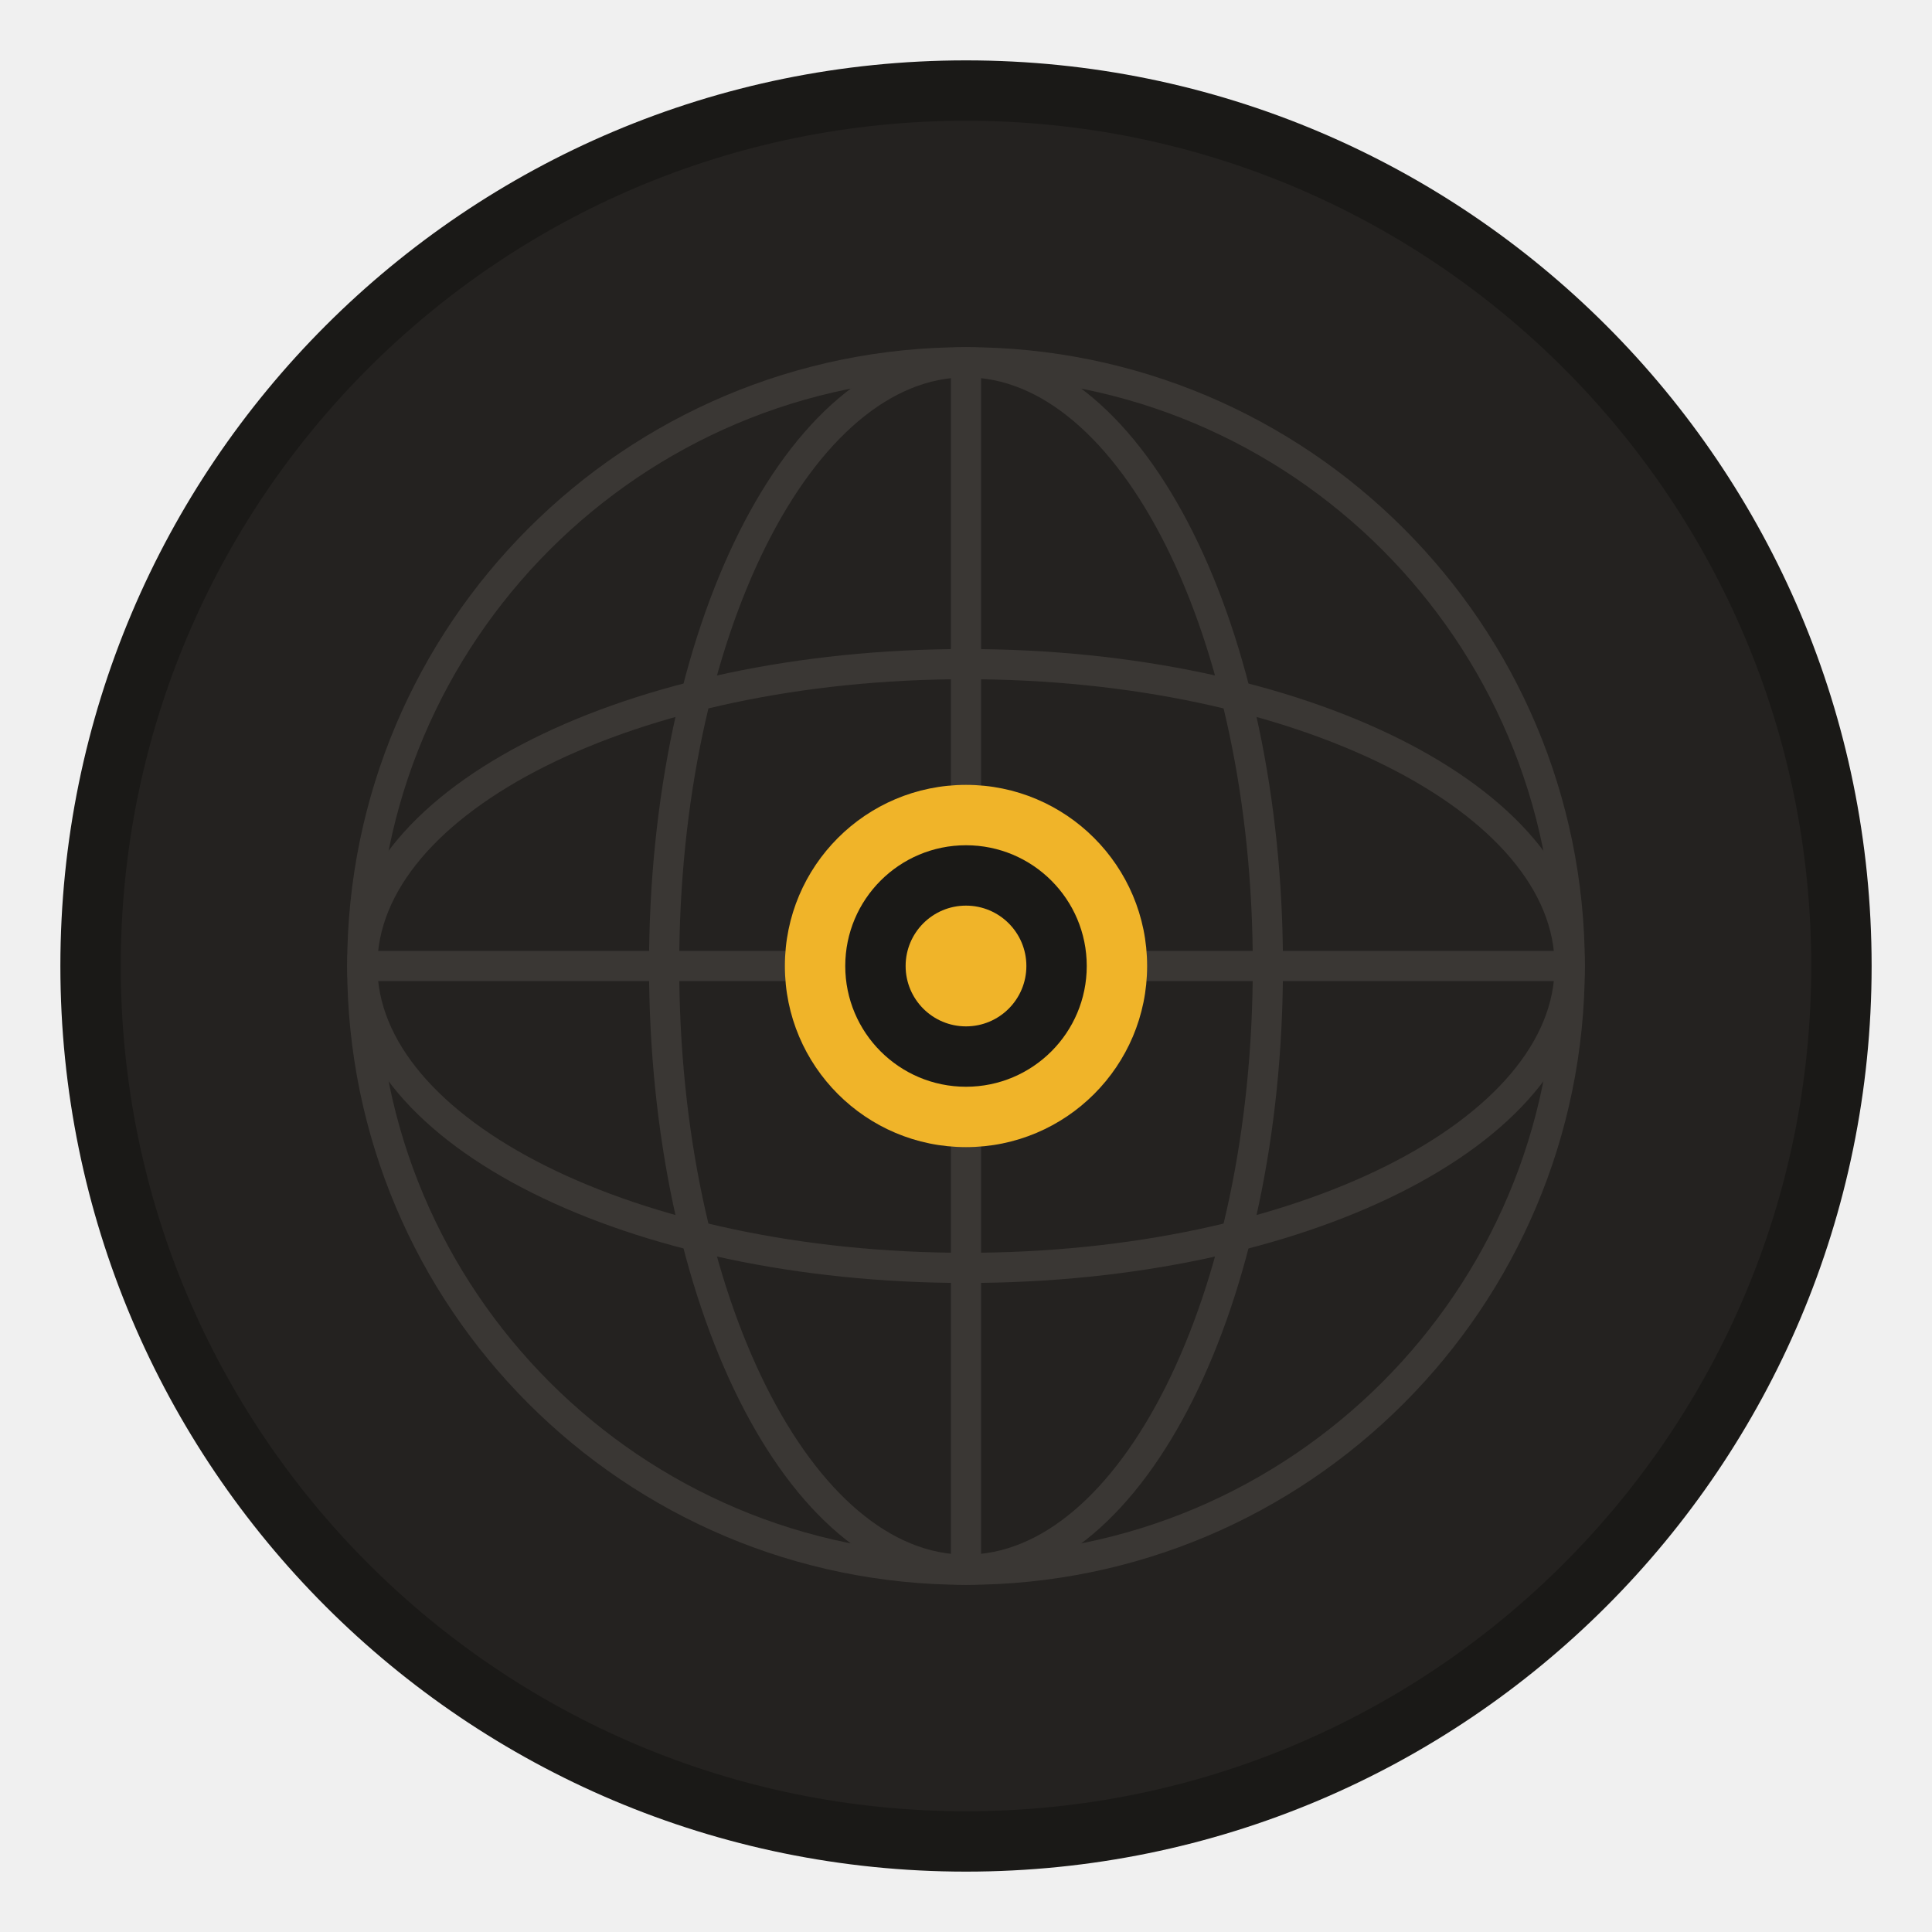
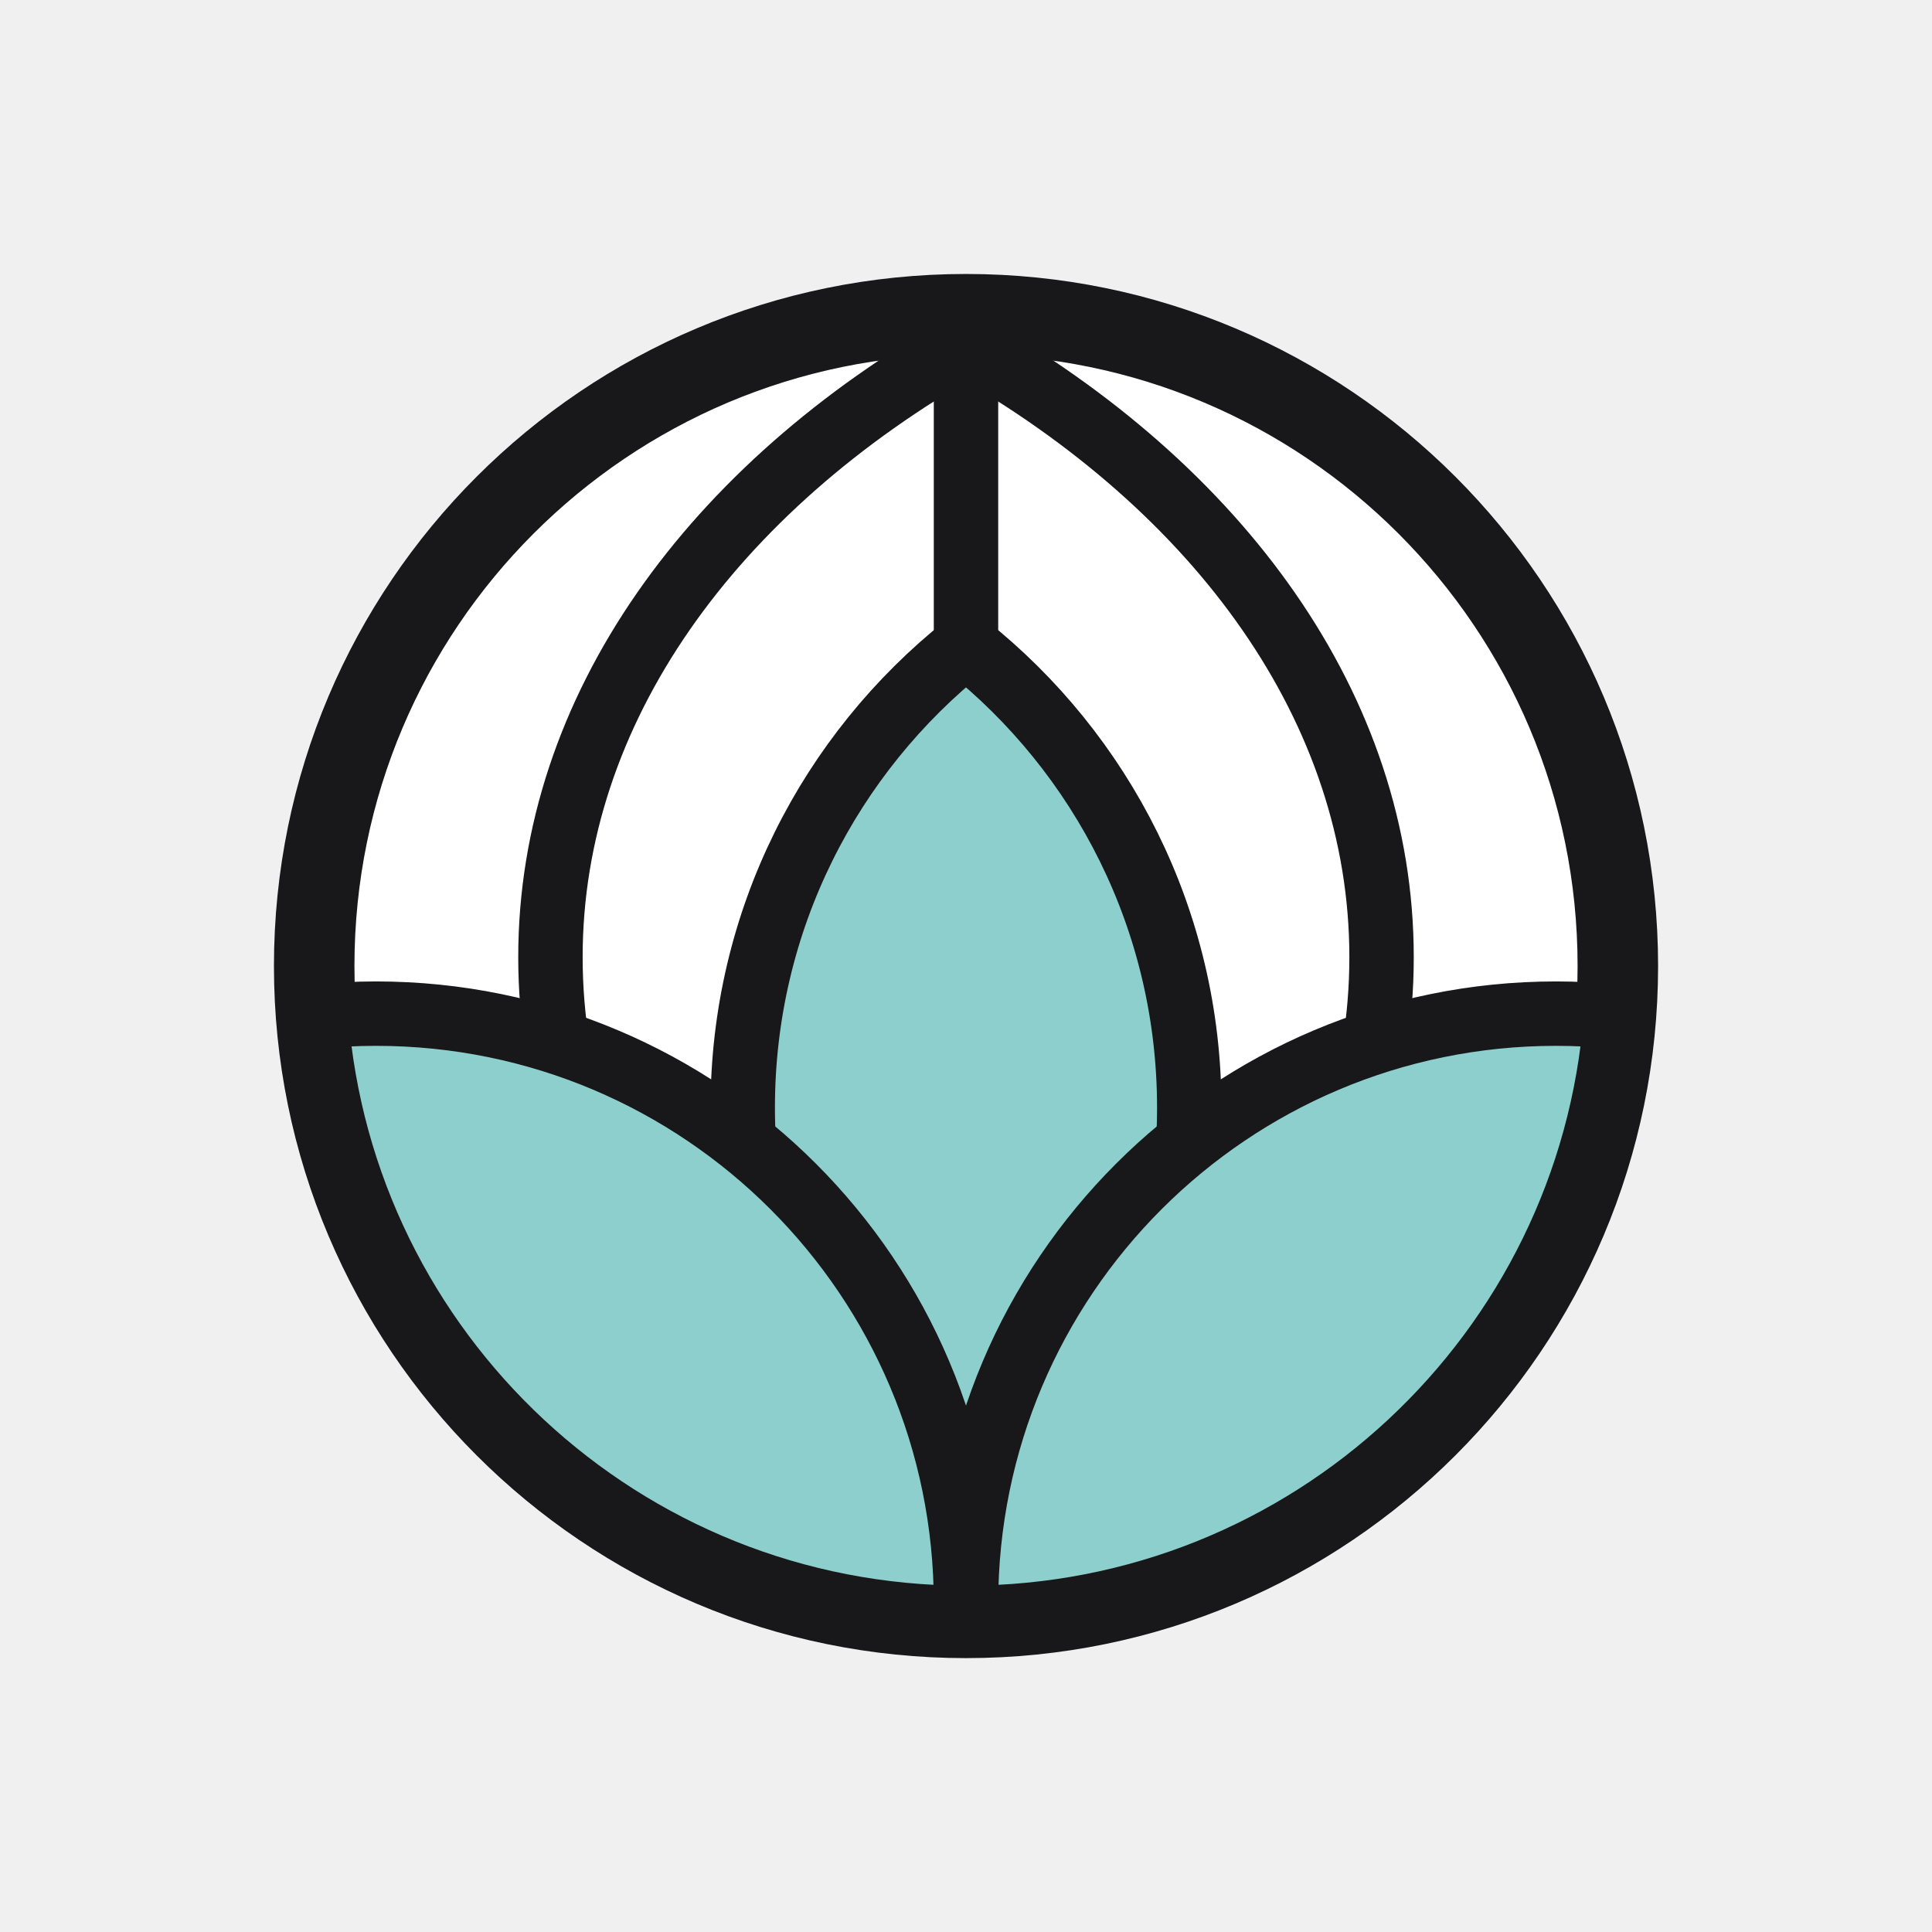
<svg xmlns="http://www.w3.org/2000/svg" width="128" height="128" viewBox="0 0 128 128" fill="none">
-   <circle cx="64" cy="64" r="60" fill="#1a1917" />
-   <circle cx="64" cy="64" r="56" fill="#242220" />
-   <ellipse cx="64" cy="64" rx="40" ry="40" stroke="#3a3734" stroke-width="2" fill="none" />
-   <ellipse cx="64" cy="64" rx="40" ry="20" stroke="#3a3734" stroke-width="2" fill="none" />
-   <ellipse cx="64" cy="64" rx="20" ry="40" stroke="#3a3734" stroke-width="2" fill="none" />
-   <line x1="24" y1="64" x2="104" y2="64" stroke="#3a3734" stroke-width="2" />
-   <line x1="64" y1="24" x2="64" y2="104" stroke="#3a3734" stroke-width="2" />
-   <circle cx="64" cy="64" r="12" fill="#f0b429" />
-   <circle cx="64" cy="64" r="8" fill="#1a1917" />
-   <circle cx="64" cy="64" r="4" fill="#f0b429" />
+   <g clip-path="url(#clip0_1854_1070)">
+     <path d="M107.186 64.003C107.186 65.131 107.142 66.249 107.058 67.356C105.347 89.636 86.718 107.183 64.001 107.188C41.283 107.182 22.654 89.636 20.944 67.356C20.858 66.249 20.815 65.131 20.815 64.003C20.815 40.152 40.15 20.818 64.001 20.818C87.851 20.818 107.186 40.152 107.186 64.003Z" fill="white" stroke="#18181A" stroke-width="4.267" />
+     <circle cx="64.001" cy="64.003" r="43.185" fill="white" stroke="#18181A" stroke-width="5.333" />
+     <path fill-rule="evenodd" clip-rule="evenodd" d="M64 104.002C80.776 94.511 91.532 79.858 91.532 63.417C91.532 46.975 80.776 32.322 64 22.831C47.224 32.322 36.468 46.975 36.468 63.416C36.468 79.858 47.224 94.511 64 104.002Z" fill="white" stroke="#18181A" stroke-width="4.267" />
+     <path d="M64 20.113V107.181" stroke="#18181A" stroke-width="4.267" />
+     <path fill-rule="evenodd" clip-rule="evenodd" d="M64 104.009C73.012 96.847 78.791 85.791 78.791 73.386C78.791 60.98 73.012 49.924 64 42.763C54.987 49.924 49.208 60.98 49.208 73.386C49.208 85.791 54.987 96.847 64 104.009Z" fill="#8CCFCD" stroke="#18181A" stroke-width="4.267" />
+     <path fill-rule="evenodd" clip-rule="evenodd" d="M63.989 107.187C63.997 106.875 64 106.562 64 106.248C64 84.658 46.498 67.156 24.908 67.156C23.57 67.156 22.248 67.224 20.944 67.355C22.655 89.635 41.272 107.182 63.989 107.187Z" fill="#8CCFCD" stroke="#18181A" stroke-width="4.267" stroke-linejoin="round" />
+     <path fill-rule="evenodd" clip-rule="evenodd" d="M107.058 67.355C105.753 67.224 104.43 67.156 103.092 67.156C81.502 67.156 64 84.658 64 106.248C64 106.562 64.004 106.875 64.011 107.187C86.729 107.182 105.347 89.635 107.058 67.355Z" fill="#8CCFCD" stroke="#18181A" stroke-width="4.267" stroke-linejoin="round" />
+   </g>
+   <defs>
+     <clipPath id="clip0_1854_1070">
+       <rect width="128" height="128" fill="white" />
+     </clipPath>
+   </defs>
</svg>
